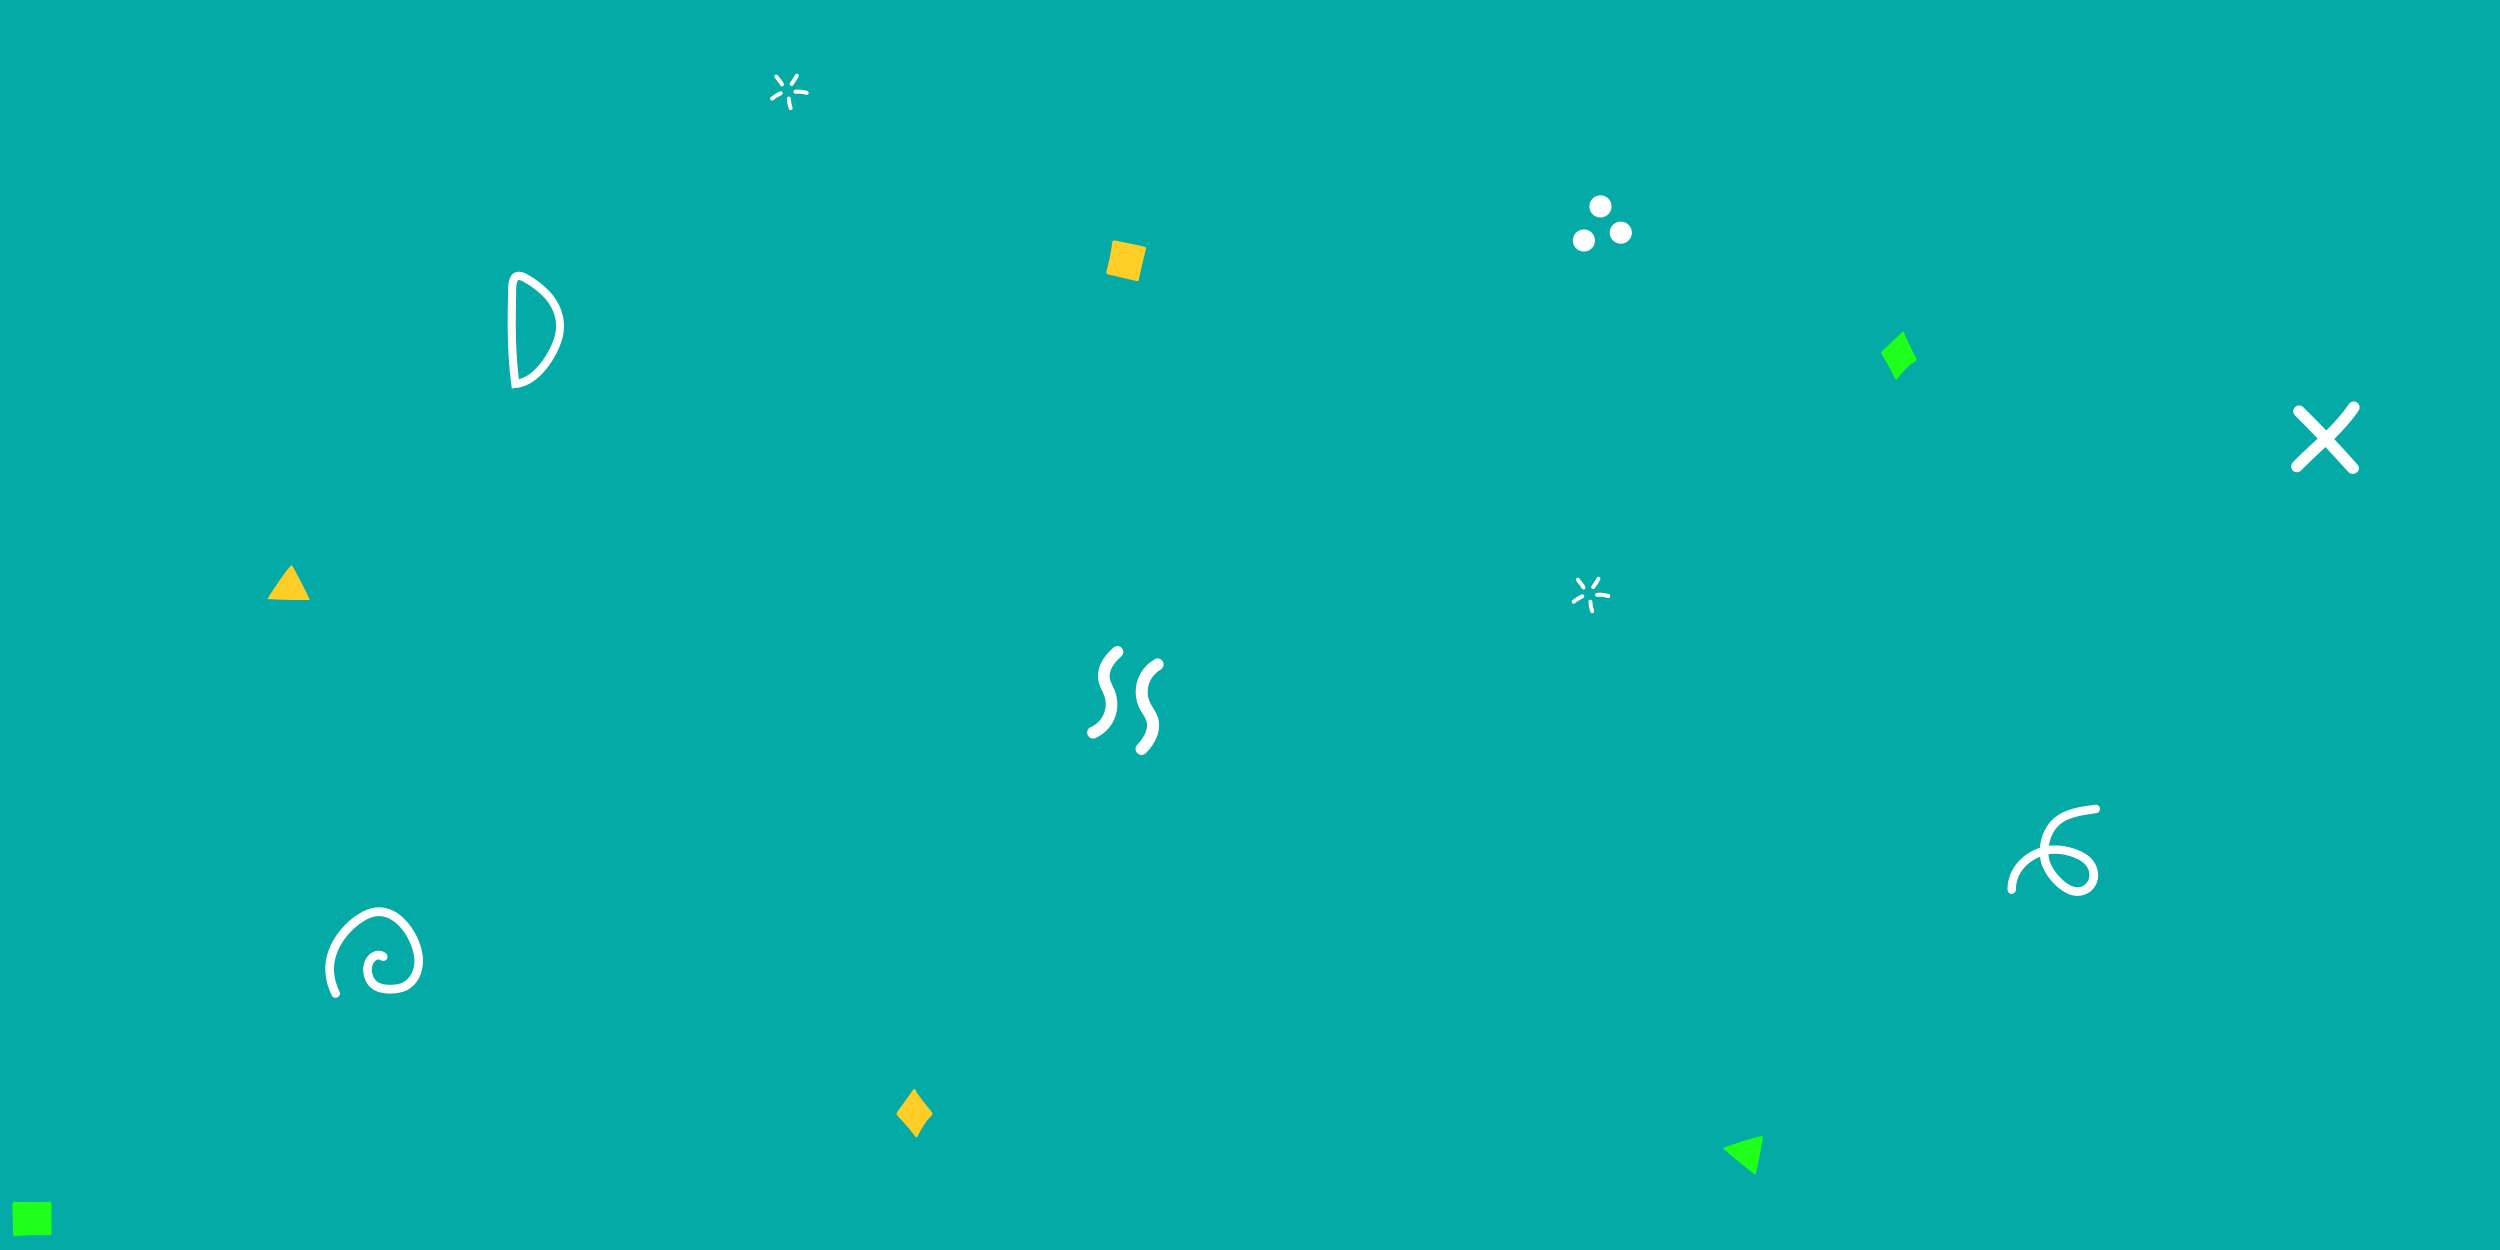
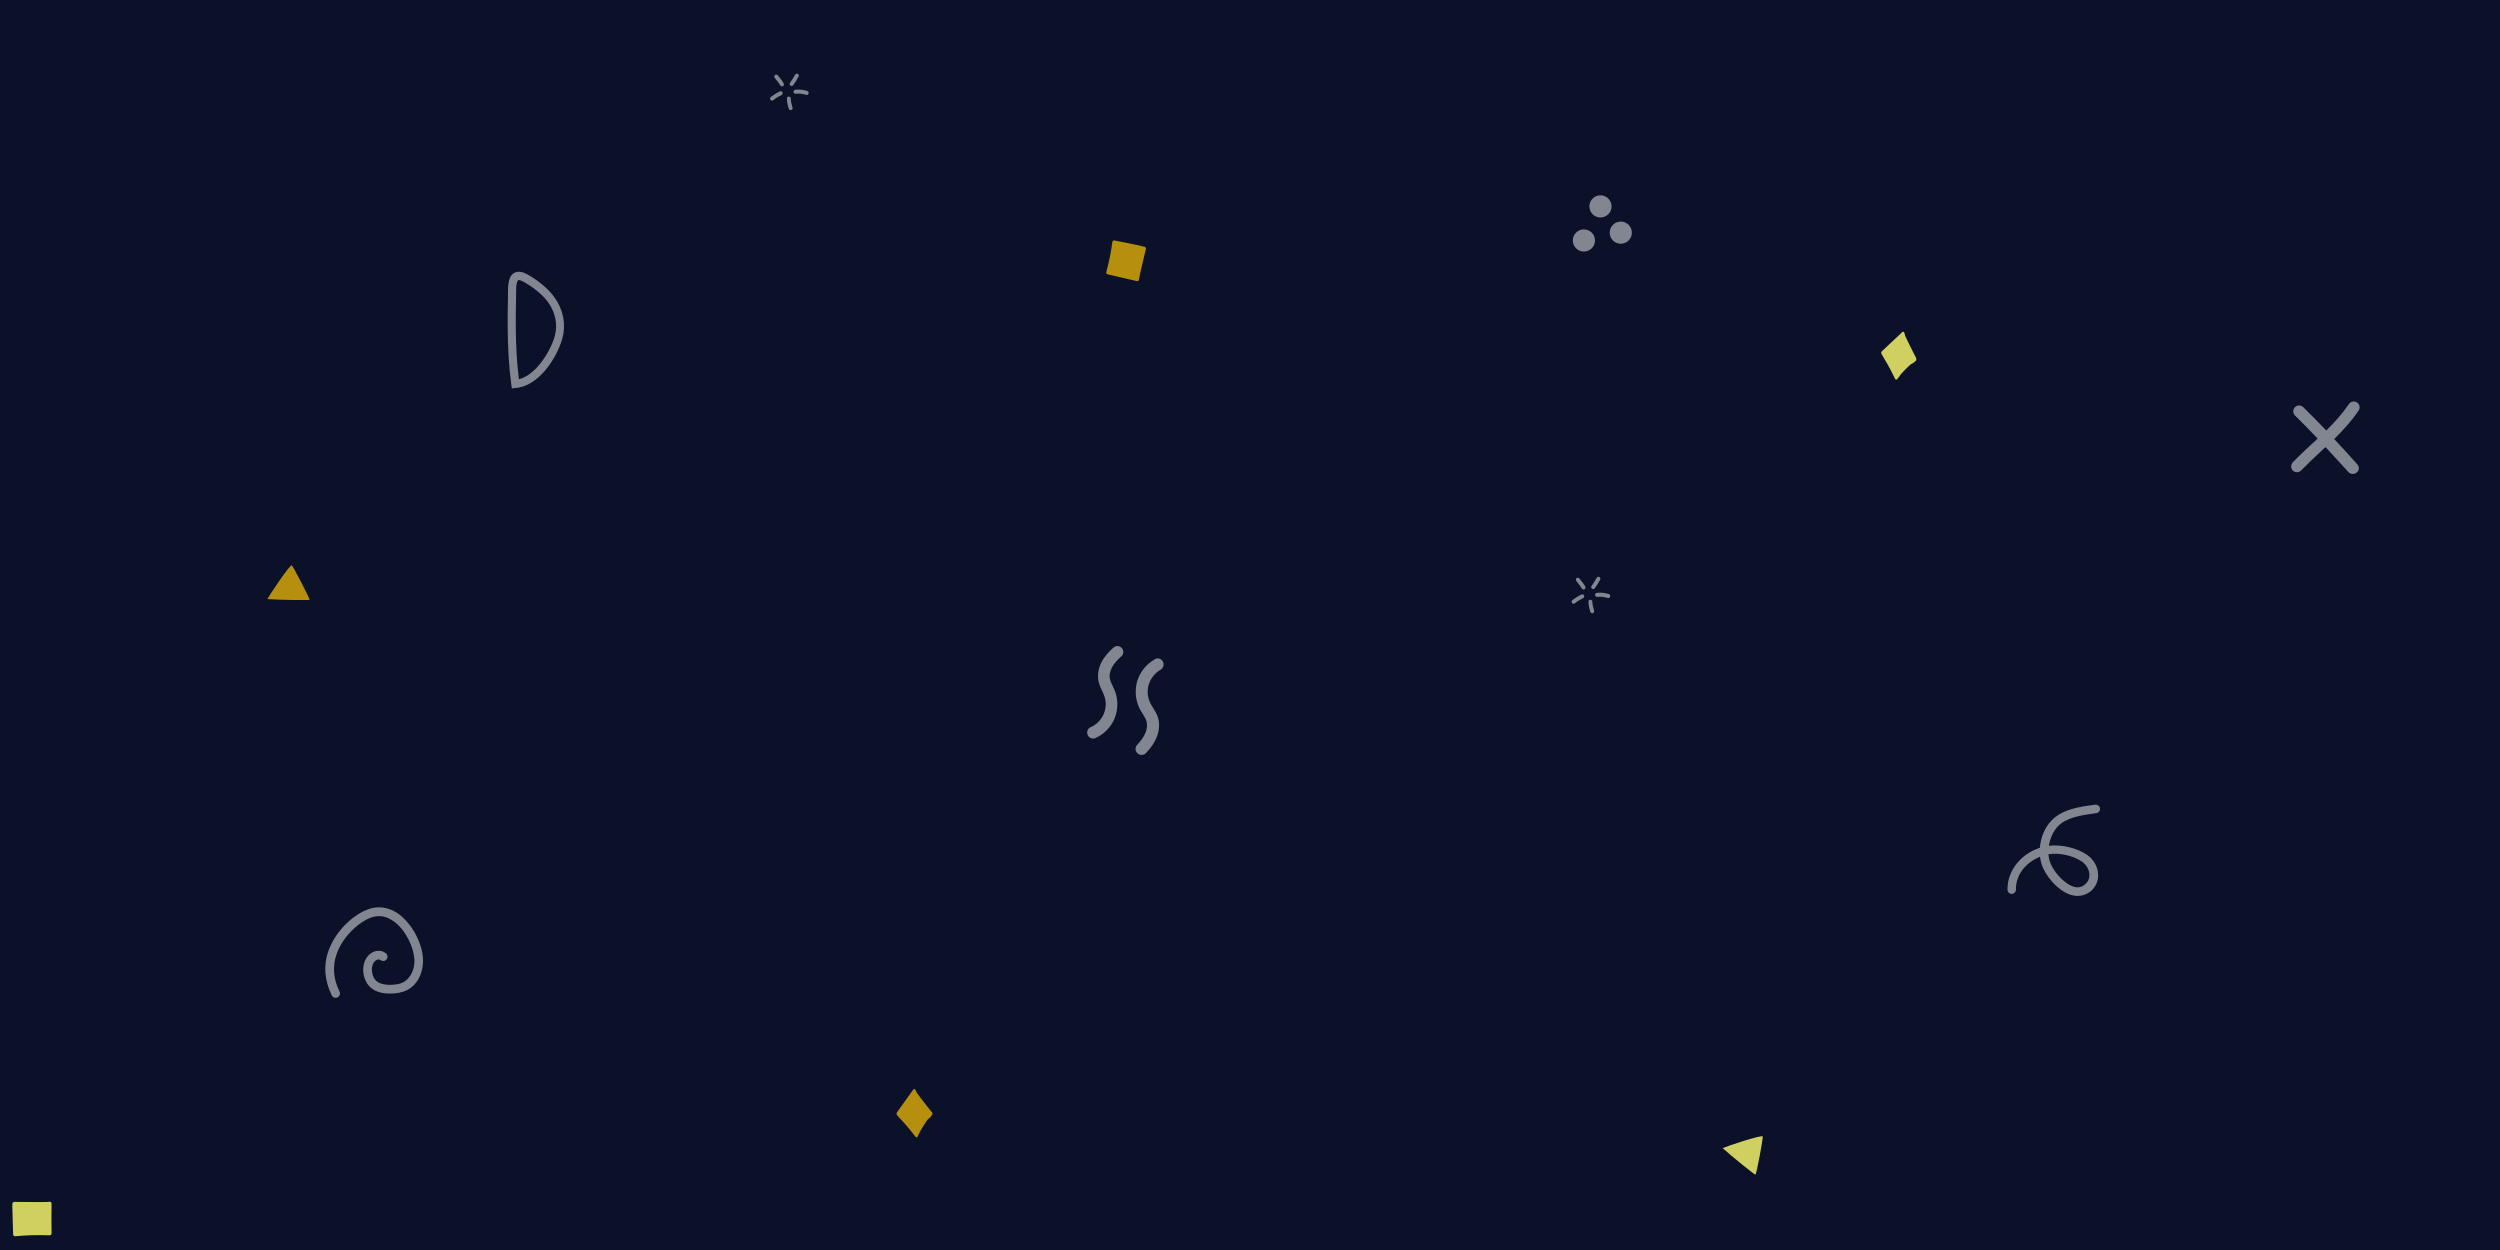
- <svg xmlns="http://www.w3.org/2000/svg" width="1600" height="800" viewBox="0 0 1600 800">
-   <rect fill="#04AAA5" width="1600" height="800" />
-   <path fill="#1EFF1B" d="M1102.5 734.8c2.5-1.2 24.8-8.6 25.6-7.5.5.7-3.9 23.8-4.6 24.5C1123.3 752.1 1107.5 739.5 1102.5 734.8zM1226.3 229.1c0-.1-4.9-9.4-7-14.2-.1-.3-.3-1.1-.4-1.6-.1-.4-.3-.7-.6-.9-.3-.2-.6-.1-.8.1l-13.1 12.3c0 0 0 0 0 0-.2.2-.3.5-.4.8 0 .3 0 .7.2 1 .1.1 1.4 2.5 2.1 3.6 2.4 3.7 6.5 12.1 6.5 12.2.2.3.4.5.7.6.3 0 .5-.1.7-.3 0 0 1.8-2.5 2.7-3.6 1.5-1.6 3-3.2 4.6-4.7 1.2-1.2 1.6-1.4 2.1-1.6.5-.3 1.1-.5 2.5-1.9C1226.5 230.4 1226.6 229.6 1226.3 229.1zM33 770.3C33 770.3 33 770.3 33 770.3c0-.7-.5-1.2-1.2-1.2-.1 0-.3 0-.4.1-1.6.2-14.3.1-22.2 0-.3 0-.6.1-.9.4-.2.2-.4.5-.4.9 0 .2 0 4.9.1 5.9l.4 13.6c0 .3.2.6.4.9.2.2.5.3.8.3 0 0 .1 0 .1 0 7.3-.7 14.7-.9 22-.6.3 0 .7-.1.9-.3.2-.2.4-.6.4-.9C32.9 783.3 32.9 776.2 33 770.3z" />
-   <path fill="#FFCE26" d="M171.1 383.4c1.3-2.5 14.3-22 15.6-21.6.8.3 11.5 21.2 11.5 22.1C198.1 384.2 177.9 384 171.1 383.4zM596.4 711.8c-.1-.1-6.7-8.2-9.7-12.5-.2-.3-.5-1-.7-1.5-.2-.4-.4-.7-.7-.8-.3-.1-.6 0-.8.3L574 712c0 0 0 0 0 0-.2.2-.2.5-.2.9 0 .3.2.7.4.9.1.1 1.8 2.2 2.8 3.1 3.1 3.1 8.8 10.5 8.9 10.6.2.3.5.4.8.4.3 0 .5-.2.6-.5 0 0 1.2-2.8 2-4.1 1.1-1.9 2.3-3.7 3.5-5.5.9-1.4 1.3-1.7 1.7-2 .5-.4 1-.7 2.1-2.4C596.9 713.1 596.8 712.3 596.4 711.8zM727.5 179.9C727.5 179.9 727.5 179.9 727.5 179.9c.6.2 1.3-.2 1.4-.8 0-.1 0-.2 0-.4.2-1.4 2.8-12.6 4.5-19.5.1-.3 0-.6-.2-.8-.2-.3-.5-.4-.8-.5-.2 0-4.7-1.1-5.7-1.3l-13.4-2.7c-.3-.1-.7 0-.9.2-.2.2-.4.4-.5.6 0 0 0 .1 0 .1-.8 6.5-2.2 13.1-3.9 19.4-.1.3 0 .6.2.9.2.3.5.4.8.5C714.8 176.9 721.7 178.5 727.5 179.9zM728.5 178.1c-.1-.1-.2-.2-.4-.2C728.3 177.9 728.4 178 728.5 178.1z" />
-   <g fill-opacity="1" fill="#FFF">
+ <svg xmlns="http://www.w3.org/2000/svg" width="733" height="366.5" viewBox="0 0 1600 800">
+   <rect fill="#0A1128" width="1600" height="800" />
+   <path fill="#D0D061" d="M1102.5 734.8c2.5-1.2 24.8-8.6 25.6-7.5.5.7-3.9 23.8-4.6 24.5C1123.3 752.1 1107.5 739.5 1102.5 734.8zM1226.3 229.1c0-.1-4.9-9.4-7-14.2-.1-.3-.3-1.1-.4-1.6-.1-.4-.3-.7-.6-.9-.3-.2-.6-.1-.8.1l-13.1 12.3c0 0 0 0 0 0-.2.2-.3.5-.4.8 0 .3 0 .7.2 1 .1.1 1.4 2.5 2.1 3.6 2.4 3.7 6.5 12.1 6.5 12.2.2.3.4.5.7.6.3 0 .5-.1.7-.3 0 0 1.8-2.5 2.7-3.6 1.5-1.6 3-3.2 4.6-4.7 1.2-1.2 1.6-1.4 2.1-1.6.5-.3 1.1-.5 2.5-1.9C1226.5 230.4 1226.6 229.6 1226.3 229.1zM33 770.3C33 770.3 33 770.3 33 770.3c0-.7-.5-1.2-1.2-1.2-.1 0-.3 0-.4.1-1.6.2-14.3.1-22.2 0-.3 0-.6.1-.9.4-.2.2-.4.5-.4.9 0 .2 0 4.9.1 5.9l.4 13.6c0 .3.2.6.4.9.2.2.5.3.8.3 0 0 .1 0 .1 0 7.3-.7 14.7-.9 22-.6.3 0 .7-.1.9-.3.2-.2.4-.6.4-.9C32.9 783.3 32.9 776.2 33 770.3z" />
+   <path fill="#B58F0D" d="M171.1 383.4c1.3-2.5 14.3-22 15.6-21.6.8.3 11.5 21.2 11.5 22.1C198.1 384.2 177.9 384 171.1 383.4zM596.4 711.8c-.1-.1-6.7-8.2-9.7-12.5-.2-.3-.5-1-.7-1.5-.2-.4-.4-.7-.7-.8-.3-.1-.6 0-.8.3L574 712c0 0 0 0 0 0-.2.2-.2.5-.2.9 0 .3.2.7.4.9.1.1 1.8 2.2 2.8 3.1 3.1 3.1 8.8 10.5 8.9 10.6.2.3.5.4.8.4.3 0 .5-.2.6-.5 0 0 1.2-2.8 2-4.1 1.1-1.9 2.3-3.7 3.5-5.5.9-1.4 1.3-1.7 1.7-2 .5-.4 1-.7 2.1-2.4C596.9 713.1 596.8 712.3 596.4 711.8zM727.5 179.9C727.5 179.9 727.5 179.9 727.5 179.9c.6.2 1.3-.2 1.4-.8 0-.1 0-.2 0-.4.2-1.4 2.8-12.6 4.5-19.5.1-.3 0-.6-.2-.8-.2-.3-.5-.4-.8-.5-.2 0-4.7-1.1-5.7-1.3l-13.4-2.7c-.3-.1-.7 0-.9.2-.2.2-.4.4-.5.6 0 0 0 .1 0 .1-.8 6.5-2.2 13.1-3.9 19.4-.1.3 0 .6.2.9.2.3.5.4.8.5C714.8 176.9 721.7 178.5 727.5 179.9zM728.5 178.1c-.1-.1-.2-.2-.4-.2C728.3 177.9 728.4 178 728.5 178.1z" />
+   <g fill-opacity="0.49" fill="#FFF">
    <path d="M699.6 472.7c-1.5 0-2.8-.8-3.5-2.3-.8-1.9 0-4.2 1.9-5 3.7-1.6 6.8-4.7 8.4-8.5 1.6-3.8 1.7-8.1.2-11.9-.3-.9-.8-1.8-1.2-2.8-.8-1.7-1.8-3.7-2.3-5.9-.9-4.1-.2-8.6 2-12.8 1.7-3.1 4.1-6.1 7.6-9.1 1.6-1.4 4-1.2 5.3.4 1.4 1.6 1.2 4-.4 5.3-2.8 2.5-4.7 4.7-5.9 7-1.4 2.6-1.9 5.3-1.3 7.6.3 1.4 1 2.8 1.7 4.3.5 1.1 1 2.2 1.5 3.3 2.1 5.6 2 12-.3 17.6-2.3 5.5-6.8 10.1-12.3 12.5C700.6 472.6 700.1 472.7 699.6 472.7zM740.4 421.4c1.5-.2 3 .5 3.8 1.9 1.1 1.8.4 4.2-1.4 5.3-3.7 2.1-6.4 5.6-7.6 9.5-1.2 4-.8 8.4 1.1 12.1.4.9 1 1.7 1.6 2.7 1 1.7 2.2 3.5 3 5.7 1.4 4 1.2 8.7-.6 13.2-1.4 3.4-3.5 6.6-6.8 10.1-1.5 1.6-3.9 1.7-5.5.2-1.6-1.4-1.7-3.9-.2-5.4 2.6-2.8 4.3-5.3 5.3-7.7 1.1-2.8 1.3-5.6.5-7.9-.5-1.3-1.3-2.7-2.2-4.1-.6-1-1.3-2.1-1.9-3.2-2.8-5.4-3.4-11.9-1.7-17.8 1.8-5.9 5.8-11 11.2-14C739.4 421.6 739.9 421.4 740.4 421.4zM261.3 590.9c5.7 6.8 9 15.7 9.4 22.4.5 7.3-2.4 16.4-10.2 20.4-3 1.5-6.7 2.2-11.2 2.2-7.9-.1-12.9-2.9-15.4-8.4-2.1-4.7-2.3-11.4 1.8-15.9 3.2-3.5 7.8-4.1 11.2-1.6 1.2.9 1.5 2.7.6 3.9-.9 1.2-2.7 1.5-3.9.6-1.8-1.3-3.6.6-3.8.8-2.4 2.6-2.1 7-.8 9.9 1.5 3.4 4.7 5 10.4 5.1 3.6 0 6.4-.5 8.6-1.6 4.7-2.4 7.7-8.6 7.2-15-.5-7.3-5.3-18.2-13-23.9-4.2-3.1-8.5-4.1-12.9-3.1-3.1.7-6.2 2.4-9.7 5-6.6 5.1-11.7 11.8-14.2 19-2.7 7.7-2.1 15.8 1.9 23.9.7 1.4.1 3.1-1.3 3.7-1.4.7-3.1.1-3.7-1.3-4.6-9.4-5.4-19.2-2.2-28.2 2.9-8.2 8.6-15.9 16.1-21.6 4.1-3.1 8-5.1 11.8-6 6-1.4 12 0 17.5 4C257.6 586.9 259.6 588.8 261.3 590.9z" />
    <circle cx="1013.7" cy="153.9" r="7.1" />
    <circle cx="1024.3" cy="132.1" r="7.1" />
    <circle cx="1037.3" cy="148.9" r="7.1" />
    <path d="M1508.7 297.2c-4.8-5.4-9.7-10.8-14.8-16.2 5.6-5.6 11.1-11.5 15.6-18.2 1.2-1.7.7-4.1-1-5.2-1.7-1.2-4.1-.7-5.2 1-4.2 6.2-9.1 11.6-14.5 16.9-4.8-5-9.7-10-14.7-14.9-1.5-1.5-3.9-1.5-5.3 0-1.5 1.5-1.5 3.9 0 5.3 4.9 4.8 9.7 9.8 14.5 14.8-1.1 1.1-2.3 2.2-3.5 3.2-4.1 3.8-8.4 7.8-12.4 12-1.4 1.5-1.4 3.8 0 5.3 0 0 0 0 0 0 1.5 1.4 3.9 1.4 5.3-.1 3.9-4 8.1-7.9 12.1-11.7 1.2-1.1 2.3-2.2 3.5-3.3 4.9 5.3 9.8 10.6 14.6 15.9.1.1.1.1.2.2 1.4 1.4 3.7 1.5 5.2.2C1510 301.2 1510.1 298.8 1508.7 297.2zM327.6 248.6l-.4-2.6c-1.5-11.1-2.2-23.2-2.3-37 0-5.5 0-11.5.2-18.5 0-.7 0-1.5 0-2.3 0-5 0-11.2 3.9-13.5 2.2-1.3 5.1-1 8.5.9 5.7 3.1 13.2 8.7 17.5 14.9 5.5 7.8 7.3 16.9 5 25.7-3.2 12.3-15 31-30 32.1L327.6 248.6zM332.1 179.2c-.2 0-.3 0-.4.1-.1.1-.7.5-1.1 2.7-.3 1.9-.3 4.2-.3 6.3 0 .8 0 1.7 0 2.4-.2 6.9-.2 12.8-.2 18.3.1 12.5.7 23.5 2 33.7 11-2.7 20.4-18.1 23-27.8 1.9-7.2.4-14.8-4.2-21.3l0 0C347 188.1 340 183 335 180.3 333.6 179.5 332.6 179.2 332.1 179.2zM516.3 60.8c-.1 0-.2 0-.4-.1-2.4-.7-4-.9-6.7-.7-.7 0-1.3-.5-1.4-1.2 0-.7.5-1.3 1.2-1.4 3.1-.2 4.9 0 7.6.8.7.2 1.1.9.9 1.6C517.3 60.4 516.8 60.8 516.3 60.8zM506.1 70.5c-.5 0-1-.3-1.2-.8-.8-2.1-1.2-4.3-1.3-6.6 0-.7.5-1.3 1.2-1.3.7 0 1.3.5 1.3 1.2.1 2 .5 3.9 1.1 5.8.2.7-.1 1.4-.8 1.6C506.4 70.5 506.2 70.5 506.1 70.5zM494.1 64.4c-.4 0-.8-.2-1-.5-.4-.6-.3-1.4.2-1.8 1.8-1.4 3.7-2.6 5.8-3.6.6-.3 1.4 0 1.7.6.3.6 0 1.4-.6 1.7-1.9.9-3.7 2-5.3 3.3C494.7 64.3 494.4 64.4 494.1 64.4zM500.5 55.3c-.5 0-.9-.3-1.2-.7-.5-1-1.2-1.9-2.4-3.4-.3-.4-.7-.9-1.1-1.4-.4-.6-.3-1.4.2-1.8.6-.4 1.4-.3 1.8.2.4.5.8 1 1.1 1.4 1.3 1.6 2.1 2.6 2.7 3.9.3.6 0 1.4-.6 1.7C500.9 55.3 500.7 55.3 500.5 55.3zM506.7 55c-.3 0-.5-.1-.8-.2-.6-.4-.7-1.2-.3-1.8 1.2-1.7 2.3-3.4 3.3-5.2.3-.6 1.1-.9 1.7-.5.6.3.9 1.1.5 1.7-1 1.9-2.2 3.8-3.5 5.6C507.4 54.8 507.1 55 506.7 55zM1029.3 382.8c-.1 0-.2 0-.4-.1-2.4-.7-4-.9-6.7-.7-.7 0-1.3-.5-1.4-1.2 0-.7.5-1.3 1.2-1.4 3.1-.2 4.9 0 7.6.8.7.2 1.1.9.9 1.6C1030.3 382.4 1029.8 382.8 1029.3 382.8zM1019.1 392.5c-.5 0-1-.3-1.2-.8-.8-2.1-1.2-4.3-1.3-6.6 0-.7.5-1.3 1.2-1.3.7 0 1.3.5 1.3 1.2.1 2 .5 3.9 1.1 5.8.2.7-.1 1.4-.8 1.6C1019.4 392.5 1019.2 392.5 1019.1 392.5zM1007.1 386.4c-.4 0-.8-.2-1-.5-.4-.6-.3-1.4.2-1.8 1.8-1.4 3.7-2.6 5.8-3.6.6-.3 1.4 0 1.7.6.3.6 0 1.4-.6 1.7-1.9.9-3.7 2-5.3 3.3C1007.7 386.3 1007.4 386.4 1007.1 386.4zM1013.5 377.3c-.5 0-.9-.3-1.2-.7-.5-1-1.2-1.9-2.4-3.4-.3-.4-.7-.9-1.1-1.4-.4-.6-.3-1.4.2-1.8.6-.4 1.4-.3 1.8.2.4.5.8 1 1.1 1.4 1.3 1.6 2.1 2.6 2.7 3.9.3.6 0 1.4-.6 1.7C1013.9 377.3 1013.7 377.3 1013.5 377.3zM1019.7 377c-.3 0-.5-.1-.8-.2-.6-.4-.7-1.2-.3-1.8 1.2-1.7 2.3-3.4 3.3-5.2.3-.6 1.1-.9 1.7-.5.6.3.9 1.1.5 1.7-1 1.9-2.2 3.8-3.5 5.6C1020.4 376.8 1020.1 377 1019.7 377zM1329.7 573.4c-1.4 0-2.9-.2-4.5-.7-8.4-2.7-16.6-12.7-18.7-20-.4-1.4-.7-2.9-.9-4.4-8.1 3.3-15.5 10.6-15.4 21 0 1.5-1.2 2.7-2.7 2.8 0 0 0 0 0 0-1.5 0-2.7-1.2-2.7-2.7-.1-6.7 2.4-12.9 7-18 3.6-4 8.4-7.1 13.7-8.8.5-6.5 3.1-12.9 7.4-17.4 7-7.4 18.2-8.9 27.3-10.1l.7-.1c1.5-.2 2.9.9 3.1 2.3.2 1.5-.9 2.9-2.3 3.1l-.7.1c-8.6 1.2-18.4 2.5-24 8.4-3 3.2-5 7.7-5.7 12.4 7.9-1 17.7 1.3 24.3 5.7 4.3 2.9 7.1 7.8 7.2 12.7.2 4.3-1.7 8.3-5.2 11.1C1335.2 572.4 1332.6 573.4 1329.7 573.4zM1311 546.7c.1 1.5.4 3 .8 4.4 1.7 5.8 8.7 14.2 15.1 16.3 2.8.9 5.1.5 7.2-1.1 2.7-2.1 3.2-4.8 3.1-6.6-.1-3.2-2-6.4-4.8-8.3C1326.7 547.5 1317.7 545.6 1311 546.7z" />
  </g>
</svg>
